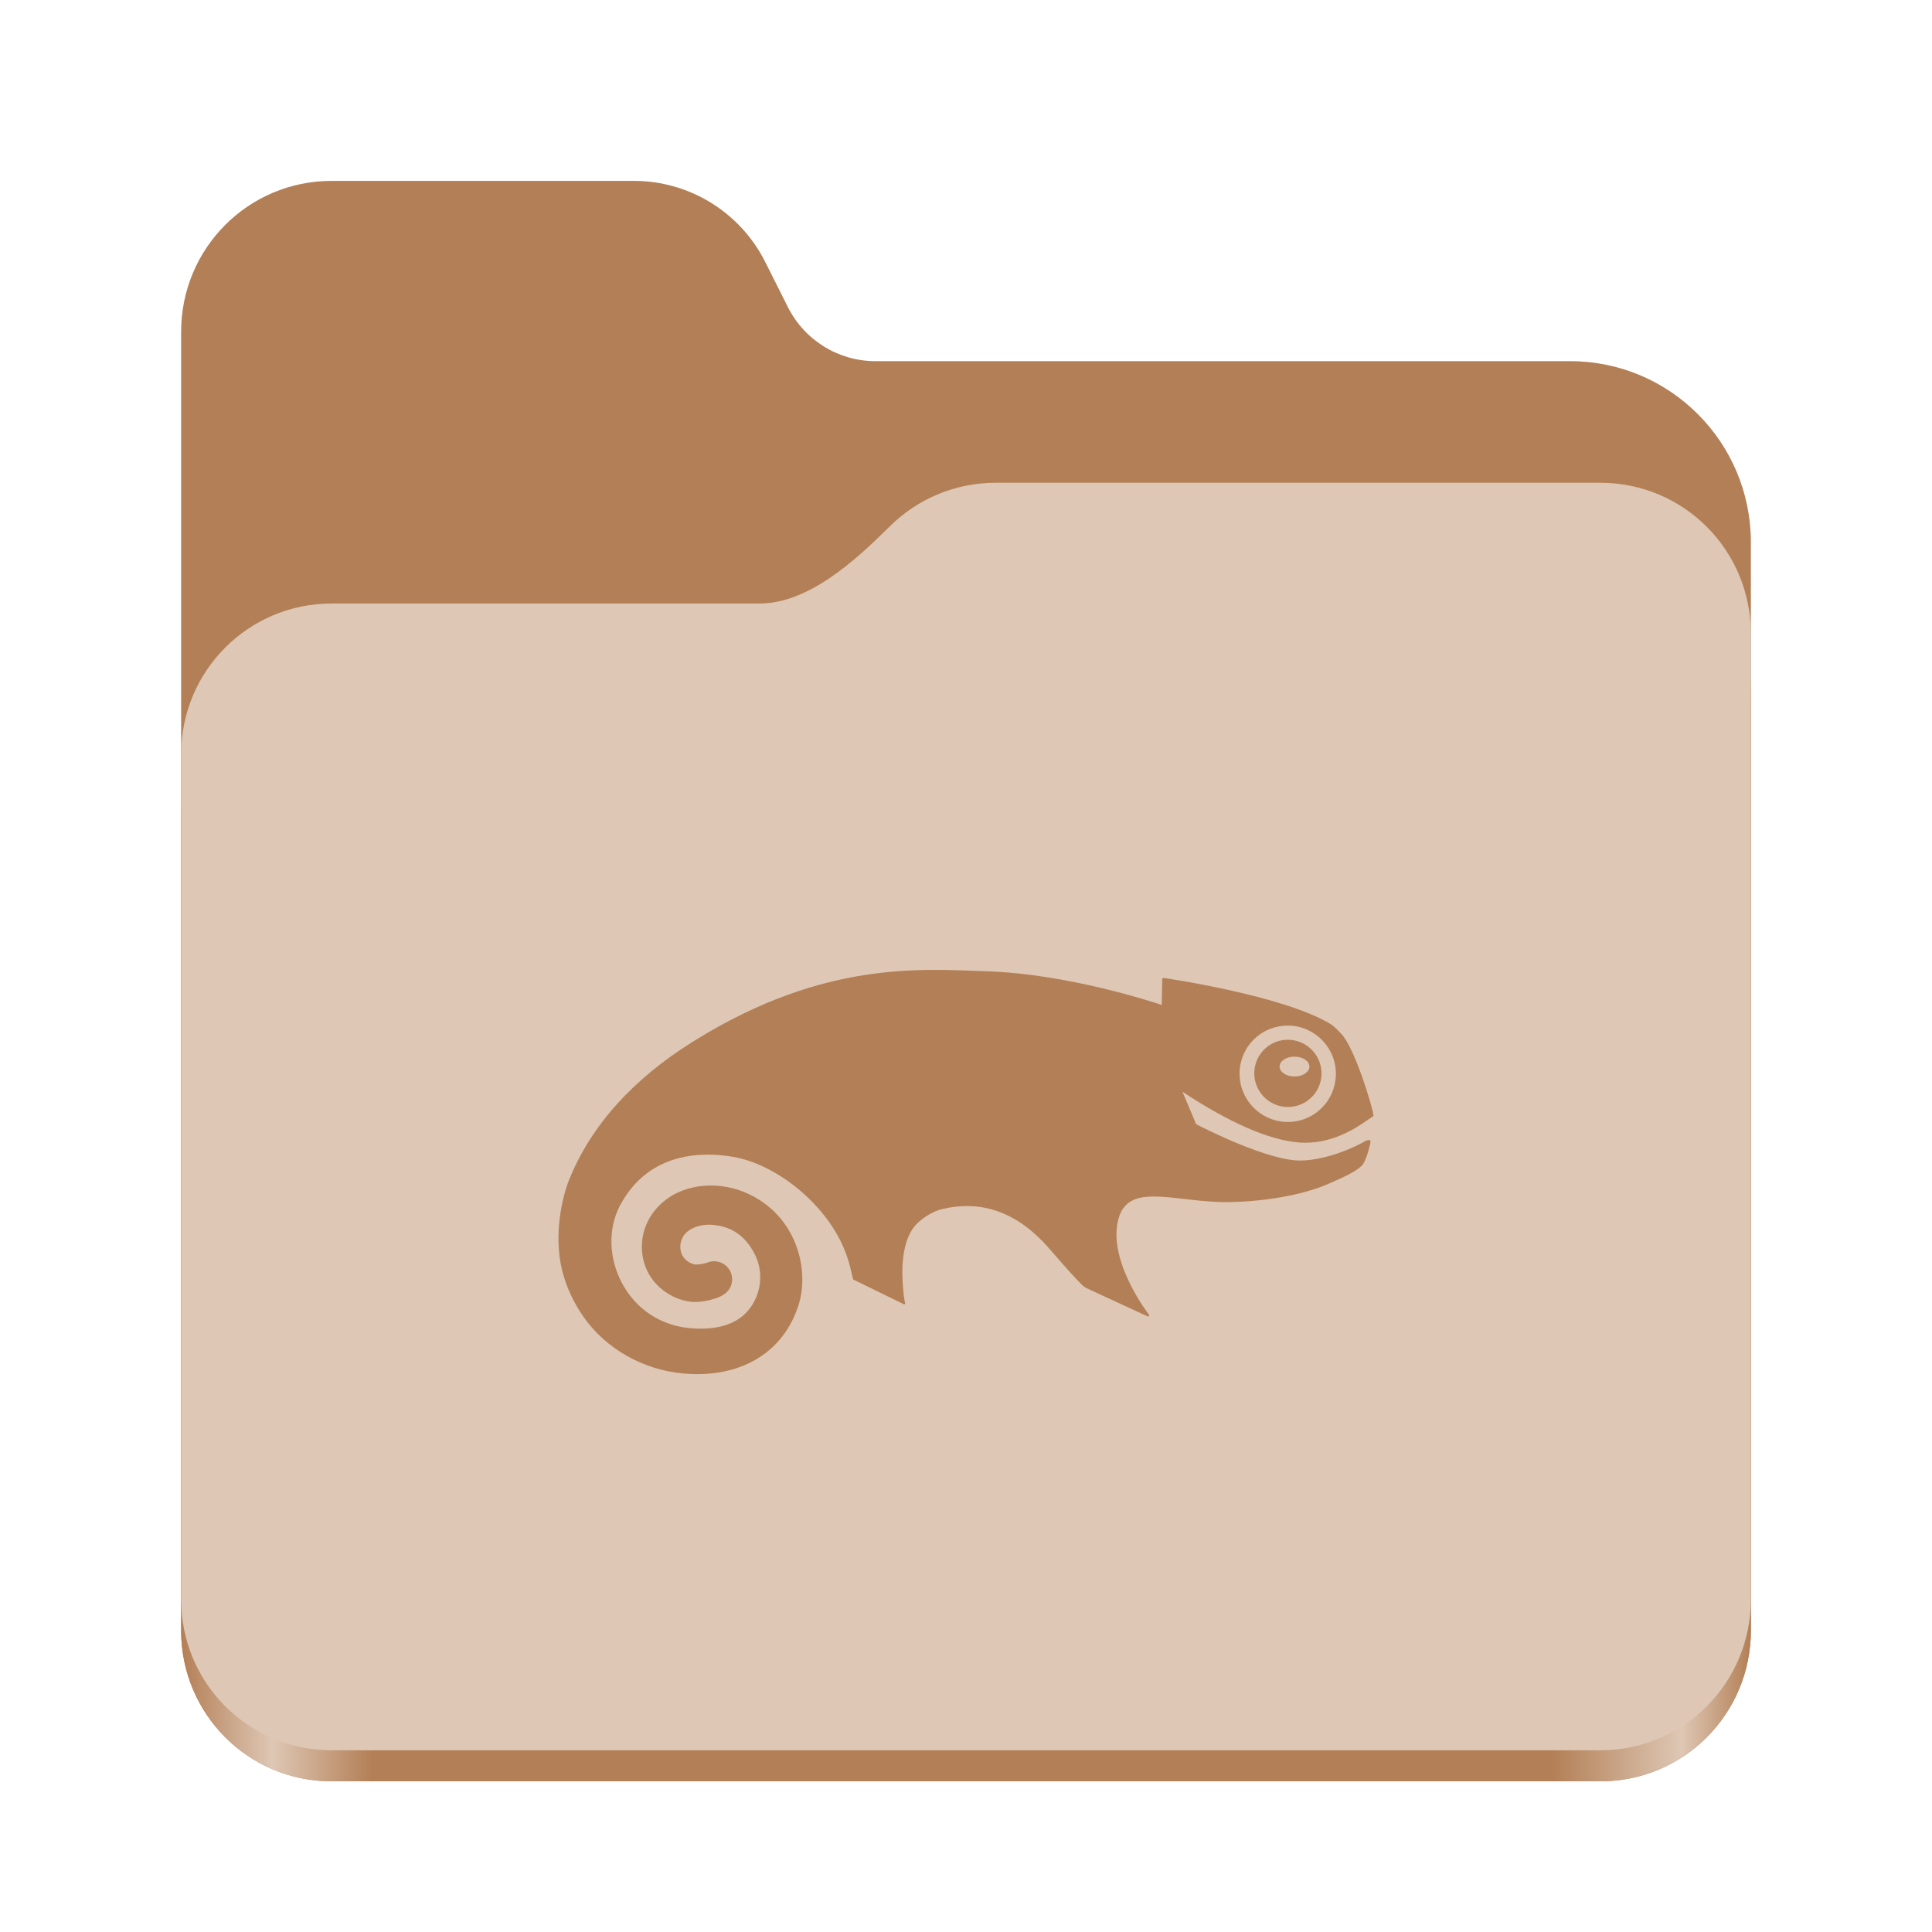
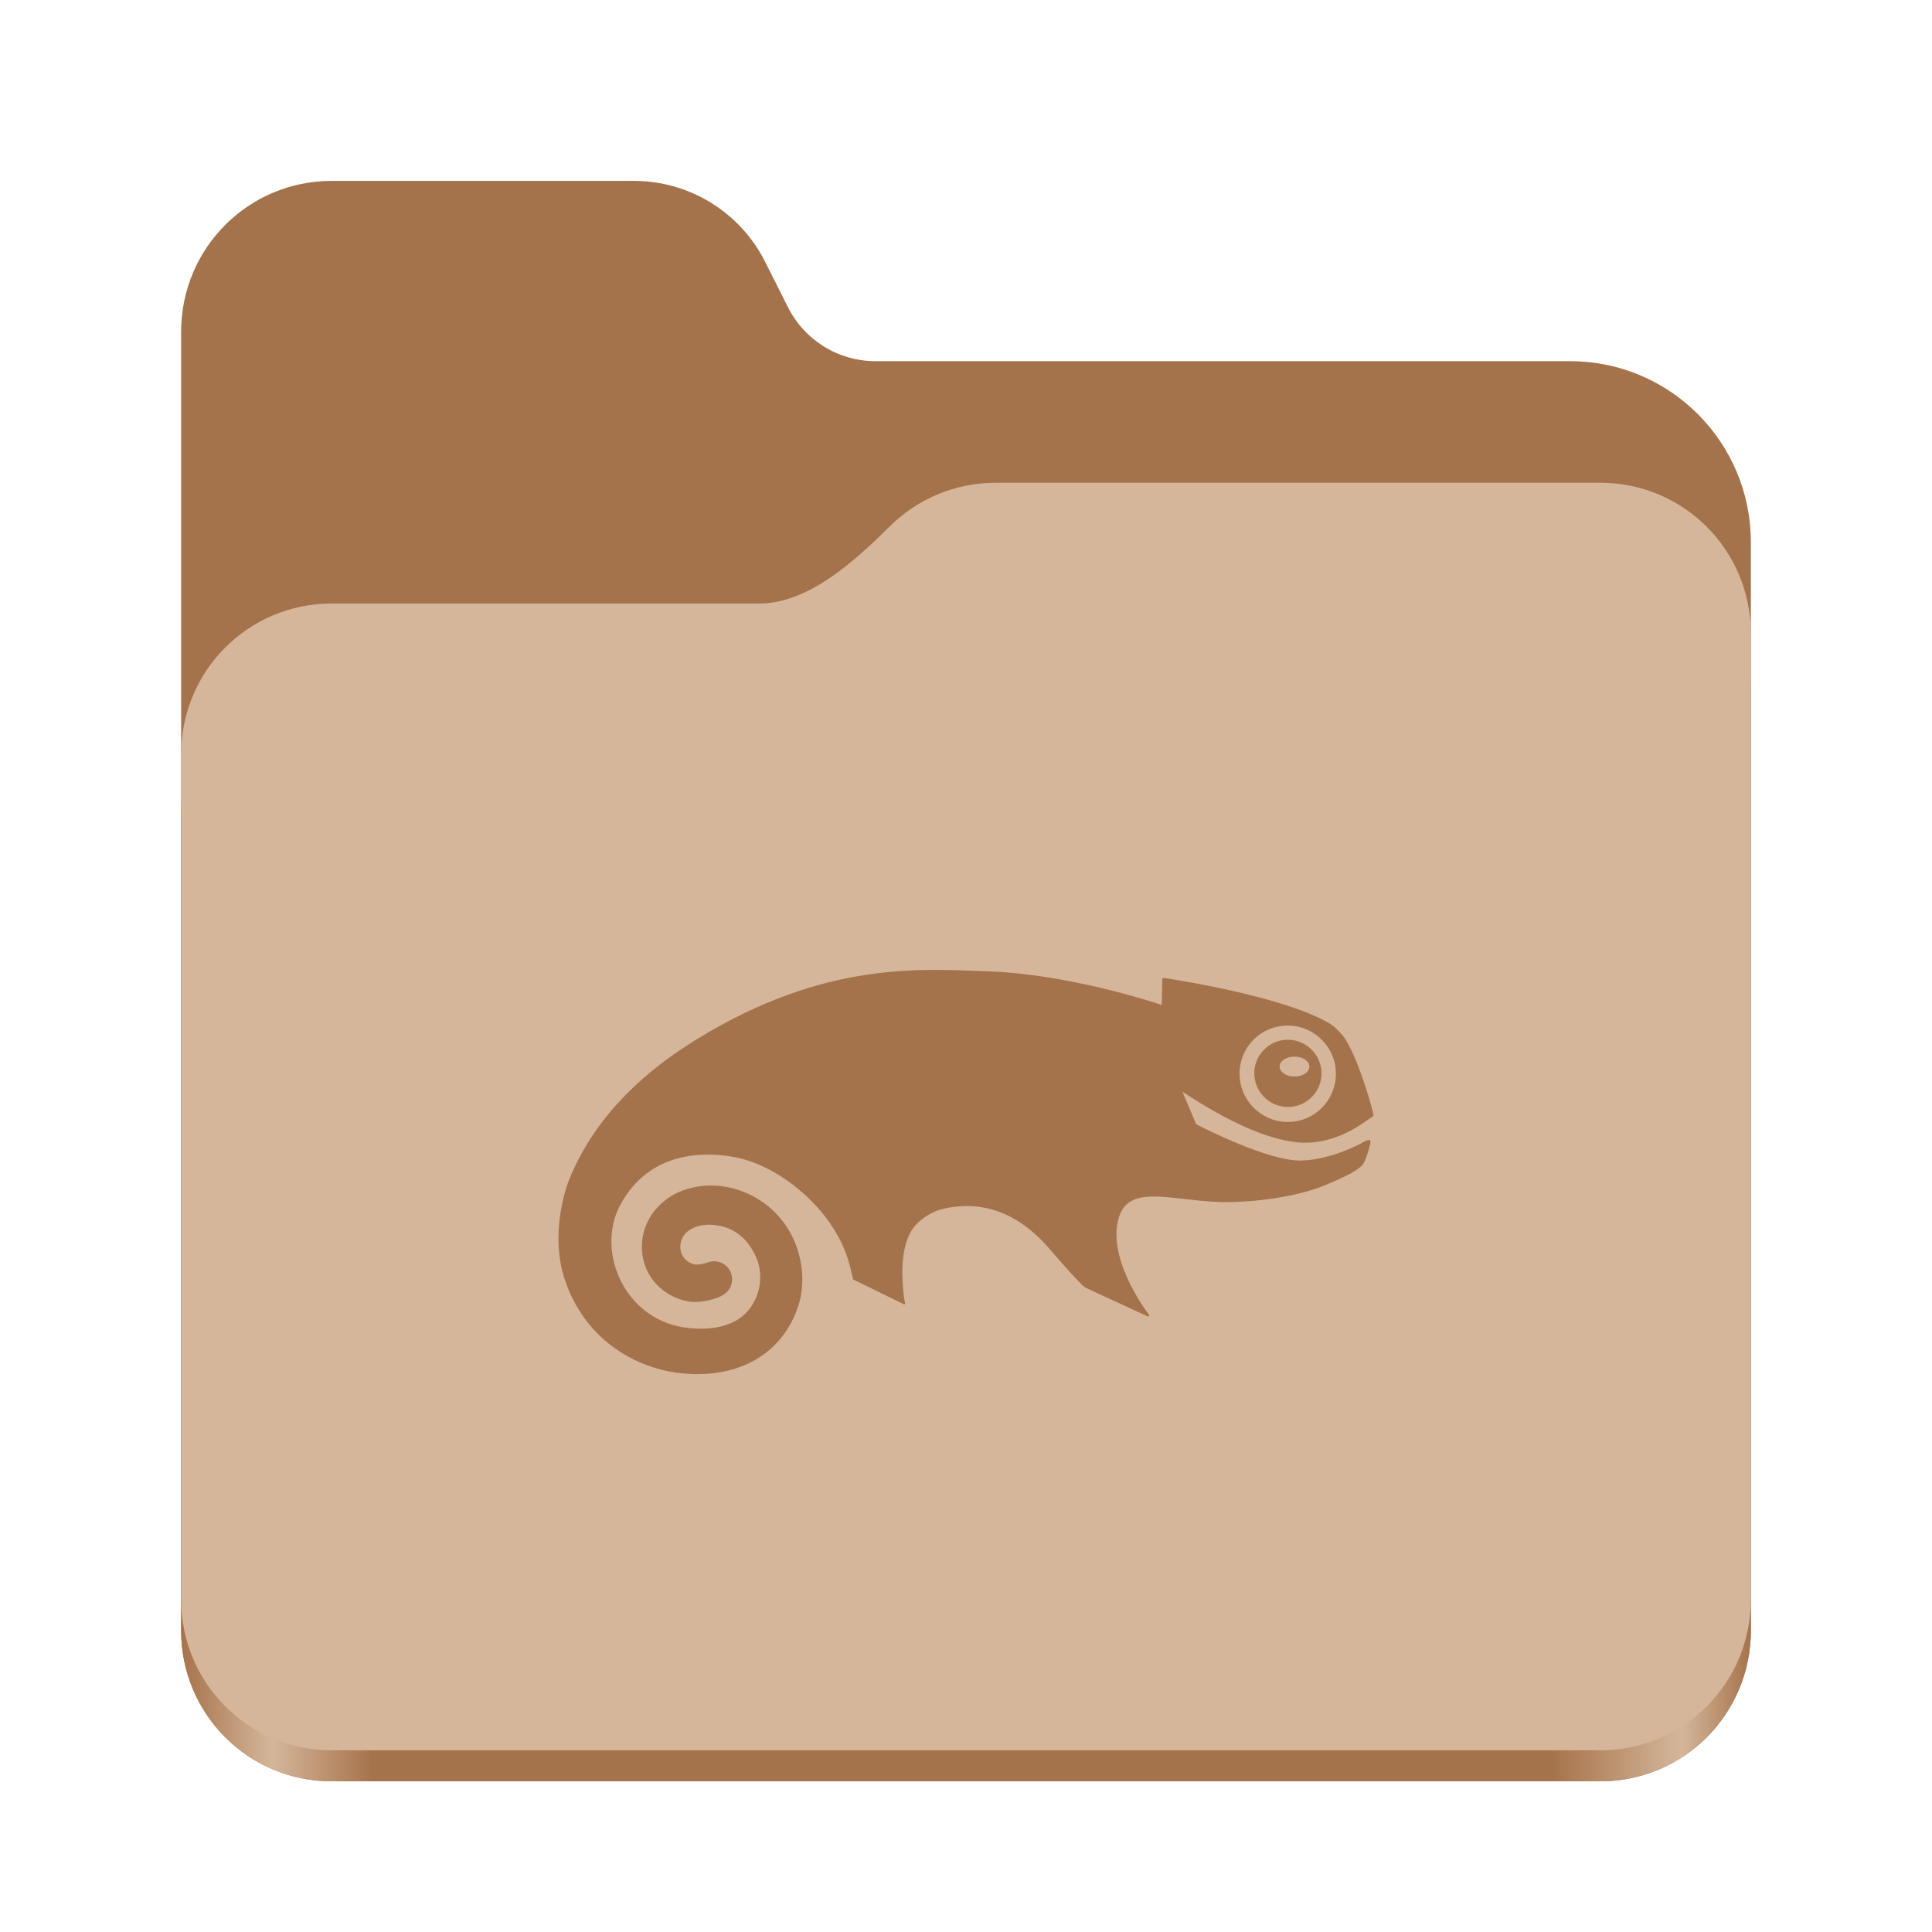
<svg xmlns="http://www.w3.org/2000/svg" xmlns:xlink="http://www.w3.org/1999/xlink" height="128" viewBox="0 0 128 128" width="128" version="1.1" id="svg5248">
  <defs id="defs5252">
    <linearGradient xlink:href="#linearGradient2023" id="linearGradient2025" x1="2689.252" y1="-1106.803" x2="2918.07" y2="-1106.803" gradientUnits="userSpaceOnUse" />
    <linearGradient id="linearGradient2023">
-       <stop style="stop-color:#b37f56;stop-opacity:1;" offset="0" id="stop2019" />
-       <stop style="stop-color:#dec7b4;stop-opacity:1;" offset="0.058" id="stop2795" />
-       <stop style="stop-color:#b37f56;stop-opacity:1;" offset="0.122" id="stop2797" />
-       <stop style="stop-color:#b37f56;stop-opacity:1;" offset="0.873" id="stop2793" />
-       <stop style="stop-color:#dec7b4;stop-opacity:1;" offset="0.956" id="stop2791" />
-       <stop style="stop-color:#b37f56;stop-opacity:1;" offset="1" id="stop2021" />
+       <stop style="stop-color:#a5734b;stop-opacity:1;" offset="0" id="stop2019" />
+       <stop style="stop-color:#d5b69a;stop-opacity:1;" offset="0.058" id="stop2795" />
+       <stop style="stop-color:#a5734b;stop-opacity:1;" offset="0.122" id="stop2797" />
+       <stop style="stop-color:#a5734b;stop-opacity:1;" offset="0.873" id="stop2793" />
+       <stop style="stop-color:#d5b69a;stop-opacity:1;" offset="0.956" id="stop2791" />
+       <stop style="stop-color:#a5734b;stop-opacity:1;" offset="1" id="stop2021" />
    </linearGradient>
  </defs>
  <linearGradient id="a" gradientUnits="userSpaceOnUse" x1="12" x2="116" y1="64" y2="64">
    <stop offset="0" stop-color="#3d3846" id="stop5214" />
    <stop offset="0.05" stop-color="#77767b" id="stop5216" />
    <stop offset="0.1" stop-color="#5e5c64" id="stop5218" />
    <stop offset="0.9" stop-color="#504e56" id="stop5220" />
    <stop offset="0.95" stop-color="#77767b" id="stop5222" />
    <stop offset="1" stop-color="#3d3846" id="stop5224" />
  </linearGradient>
  <linearGradient id="b" gradientUnits="userSpaceOnUse" x1="12" x2="112.041" y1="60" y2="80.988">
    <stop offset="0" stop-color="#77767b" id="stop5227" />
    <stop offset="0.384" stop-color="#9a9996" id="stop5229" />
    <stop offset="0.721" stop-color="#77767b" id="stop5231" />
    <stop offset="1" stop-color="#68666f" id="stop5233" />
  </linearGradient>
  <g id="g760" style="display:inline;stroke-width:1.264;enable-background:new" transform="matrix(0.4545101,0,0,0.4555215,-1210.292,616.1566)">
-     <path id="rect1135" style="fill:#b37f56;fill-opacity:1;stroke-width:8.791;stroke-linecap:round;stop-color:#000000" d="m 2711.206,-1326.332 c -12.162,0 -21.954,9.791 -21.954,21.953 v 188.867 c 0,12.162 9.793,21.953 21.954,21.953 h 184.909 c 12.162,0 21.954,-9.791 21.954,-21.953 v -158.255 a 26.343,26.343 45 0 0 -26.343,-26.343 h -101.266 a 14.284,14.284 31.639 0 1 -12.758,-7.861 l -3.308,-6.57 a 21.426,21.426 31.639 0 0 -19.137,-11.791 z" />
+     <path id="rect1135" style="fill:#a5734b;fill-opacity:1;stroke-width:8.791;stroke-linecap:round;stop-color:#000000" d="m 2711.206,-1326.332 c -12.162,0 -21.954,9.791 -21.954,21.953 v 188.867 c 0,12.162 9.793,21.953 21.954,21.953 h 184.909 c 12.162,0 21.954,-9.791 21.954,-21.953 v -158.255 a 26.343,26.343 45 0 0 -26.343,-26.343 h -101.266 a 14.284,14.284 31.639 0 1 -12.758,-7.861 l -3.308,-6.57 a 21.426,21.426 31.639 0 0 -19.137,-11.791 z" />
    <path id="path1953" style="fill:url(#linearGradient2025);fill-opacity:1;stroke-width:8.791;stroke-linecap:round;stop-color:#000000" d="m 2808.014,-1273.645 c -6.043,0 -11.502,2.418 -15.465,6.343 -5.003,4.955 -11.848,11.22 -18.994,11.22 h -62.349 c -12.162,0 -21.954,9.791 -21.954,21.953 v 118.618 c 0,12.162 9.793,21.953 21.954,21.953 h 184.909 c 12.162,0 21.954,-9.791 21.954,-21.953 v -105.446 -13.172 -17.562 c 0,-12.162 -9.793,-21.953 -21.954,-21.953 z" />
-     <path id="rect1586" style="fill:#dec7b4;fill-opacity:1;stroke-width:8.791;stroke-linecap:round;stop-color:#000000" d="m 2808.014,-1282.426 c -6.043,0 -11.502,2.418 -15.465,6.343 -5.003,4.955 -11.848,11.22 -18.994,11.22 h -62.349 c -12.162,0 -21.954,9.791 -21.954,21.953 v 122.887 c 0,12.162 9.793,21.953 21.954,21.953 h 184.909 c 12.162,0 21.954,-9.791 21.954,-21.953 v -109.715 -13.172 -17.562 c 0,-12.162 -9.793,-21.953 -21.954,-21.953 z" />
+     <path id="rect1586" style="fill:#d5b69a;fill-opacity:1;stroke-width:8.791;stroke-linecap:round;stop-color:#000000" d="m 2808.014,-1282.426 c -6.043,0 -11.502,2.418 -15.465,6.343 -5.003,4.955 -11.848,11.22 -18.994,11.22 h -62.349 c -12.162,0 -21.954,9.791 -21.954,21.953 v 122.887 c 0,12.162 9.793,21.953 21.954,21.953 h 184.909 c 12.162,0 21.954,-9.791 21.954,-21.953 v -109.715 -13.172 -17.562 c 0,-12.162 -9.793,-21.953 -21.954,-21.953 z" />
  </g>
-   <path d="m 82.124,71.027 c 0.03,-0.852 0.388,-1.643 1.011,-2.223 0.623,-0.582 1.437,-0.883 2.29,-0.856 1.759,0.063 3.14,1.547 3.081,3.304 -0.034,0.852 -0.39,1.643 -1.011,2.221 -0.623,0.586 -1.435,0.886 -2.292,0.858 -1.756,-0.065 -3.137,-1.546 -3.077,-3.304 z m 8.531,3.142 C 90.8,74.073 90.907,73.994 90.951,73.976 L 91,73.901 C 90.877,73.13 89.728,69.391 88.86,68.492 88.62,68.247 88.428,68.006 88.04,67.779 84.894,65.946 77.436,64.84 77.086,64.79 l -0.059,0.017 -0.024,0.054 c 0,0 -0.03,1.546 -0.034,1.719 -0.762,-0.256 -6.3,-2.045 -11.493,-2.225 -4.403,-0.155 -10.815,-0.724 -19.314,4.5 l -0.251,0.156 c -3.998,2.493 -6.758,5.569 -8.201,9.142 -0.453,1.124 -1.061,3.661 -0.458,6.048 0.26,1.043 0.744,2.092 1.397,3.03 1.476,2.121 3.953,3.528 6.621,3.765 3.765,0.337 6.617,-1.355 7.632,-4.522 0.697,-2.185 0,-5.392 -2.674,-7.028 -2.175,-1.332 -4.513,-1.029 -5.87,-0.132 -1.177,0.78 -1.843,1.993 -1.832,3.324 0.027,2.362 2.061,3.618 3.524,3.621 0.425,0 0.852,-0.074 1.333,-0.231 0.171,-0.052 0.332,-0.117 0.51,-0.227 l 0.056,-0.033 0.035,-0.023 -0.01,0.007 c 0.333,-0.227 0.534,-0.597 0.534,-0.993 0,-0.108 -0.013,-0.218 -0.046,-0.328 -0.173,-0.598 -0.764,-0.96 -1.376,-0.849 l -0.083,0.02 -0.112,0.034 -0.162,0.056 c -0.337,0.083 -0.589,0.09 -0.643,0.092 -0.171,-0.011 -1.013,-0.263 -1.013,-1.185 v -0.012 c 0,-0.339 0.136,-0.576 0.211,-0.706 0.262,-0.411 0.979,-0.814 1.948,-0.73 1.272,0.11 2.189,0.762 2.796,1.993 0.564,1.144 0.416,2.551 -0.38,3.582 -0.791,1.021 -2.198,1.455 -4.072,1.254 -1.888,-0.209 -3.484,-1.295 -4.378,-2.987 -0.875,-1.654 -0.923,-3.614 -0.124,-5.12 1.912,-3.609 5.522,-3.571 7.502,-3.229 2.929,0.508 6.263,3.211 7.444,6.331 0.191,0.497 0.288,0.892 0.373,1.252 l 0.128,0.539 3.31,1.616 0.043,0.033 0.08,-0.007 0.013,-0.095 c -0.02,-0.074 -0.068,-0.142 -0.145,-1.068 -0.063,-0.822 -0.191,-3.072 0.942,-4.187 0.44,-0.436 1.11,-0.825 1.639,-0.949 2.169,-0.53 4.713,-0.164 7.118,2.62 1.245,1.438 1.852,2.094 2.157,2.387 l 0.106,0.096 0.125,0.094 c 0.1,0.054 4.137,1.913 4.137,1.913 l 0.083,-0.02 9e-4,-0.086 c -0.027,-0.031 -2.558,-3.302 -2.108,-5.996 0.355,-2.146 2.063,-1.951 4.425,-1.685 0.771,0.09 1.649,0.191 2.558,0.211 2.537,0.016 5.27,-0.452 6.954,-1.189 1.09,-0.474 1.785,-0.789 2.221,-1.185 0.157,-0.13 0.238,-0.341 0.323,-0.568 l 0.059,-0.15 c 0.071,-0.184 0.174,-0.571 0.22,-0.784 0.017,-0.094 0.03,-0.192 -0.037,-0.245 l -0.233,0.043 c -0.74,0.445 -2.589,1.288 -4.317,1.324 -2.146,0.043 -6.468,-2.158 -6.918,-2.393 l -0.044,-0.05 c -0.106,-0.259 -0.755,-1.792 -0.894,-2.117 3.111,2.05 5.691,3.183 7.668,3.358 2.2,0.196 3.913,-1.004 4.646,-1.517 h -1.71e-4 z m -4.891,-2.847 c -0.546,0 -0.987,-0.295 -0.987,-0.658 0,-0.366 0.441,-0.659 0.987,-0.659 0.546,0 0.988,0.294 0.988,0.659 -3.06e-4,0.362 -0.443,0.658 -0.988,0.658 M 85.4,68.888 c -0.597,-0.022 -1.162,0.189 -1.594,0.595 -0.432,0.405 -0.687,0.955 -0.705,1.549 -0.041,1.229 0.921,2.263 2.148,2.308 0.596,0.018 1.165,-0.193 1.599,-0.598 0.434,-0.407 0.684,-0.957 0.703,-1.549 0.041,-1.229 -0.92,-2.261 -2.149,-2.304 z" style="fill:#b37f56;fill-opacity:1;stroke-width:0.18" id="path1" />
+   <path d="m 82.124,71.027 c 0.03,-0.852 0.388,-1.643 1.011,-2.223 0.623,-0.582 1.437,-0.883 2.29,-0.856 1.759,0.063 3.14,1.547 3.081,3.304 -0.034,0.852 -0.39,1.643 -1.011,2.221 -0.623,0.586 -1.435,0.886 -2.292,0.858 -1.756,-0.065 -3.137,-1.546 -3.077,-3.304 z m 8.531,3.142 C 90.8,74.073 90.907,73.994 90.951,73.976 L 91,73.901 C 90.877,73.13 89.728,69.391 88.86,68.492 88.62,68.247 88.428,68.006 88.04,67.779 84.894,65.946 77.436,64.84 77.086,64.79 l -0.059,0.017 -0.024,0.054 c 0,0 -0.03,1.546 -0.034,1.719 -0.762,-0.256 -6.3,-2.045 -11.493,-2.225 -4.403,-0.155 -10.815,-0.724 -19.314,4.5 l -0.251,0.156 c -3.998,2.493 -6.758,5.569 -8.201,9.142 -0.453,1.124 -1.061,3.661 -0.458,6.048 0.26,1.043 0.744,2.092 1.397,3.03 1.476,2.121 3.953,3.528 6.621,3.765 3.765,0.337 6.617,-1.355 7.632,-4.522 0.697,-2.185 0,-5.392 -2.674,-7.028 -2.175,-1.332 -4.513,-1.029 -5.87,-0.132 -1.177,0.78 -1.843,1.993 -1.832,3.324 0.027,2.362 2.061,3.618 3.524,3.621 0.425,0 0.852,-0.074 1.333,-0.231 0.171,-0.052 0.332,-0.117 0.51,-0.227 l 0.056,-0.033 0.035,-0.023 -0.01,0.007 c 0.333,-0.227 0.534,-0.597 0.534,-0.993 0,-0.108 -0.013,-0.218 -0.046,-0.328 -0.173,-0.598 -0.764,-0.96 -1.376,-0.849 l -0.083,0.02 -0.112,0.034 -0.162,0.056 c -0.337,0.083 -0.589,0.09 -0.643,0.092 -0.171,-0.011 -1.013,-0.263 -1.013,-1.185 v -0.012 c 0,-0.339 0.136,-0.576 0.211,-0.706 0.262,-0.411 0.979,-0.814 1.948,-0.73 1.272,0.11 2.189,0.762 2.796,1.993 0.564,1.144 0.416,2.551 -0.38,3.582 -0.791,1.021 -2.198,1.455 -4.072,1.254 -1.888,-0.209 -3.484,-1.295 -4.378,-2.987 -0.875,-1.654 -0.923,-3.614 -0.124,-5.12 1.912,-3.609 5.522,-3.571 7.502,-3.229 2.929,0.508 6.263,3.211 7.444,6.331 0.191,0.497 0.288,0.892 0.373,1.252 l 0.128,0.539 3.31,1.616 0.043,0.033 0.08,-0.007 0.013,-0.095 c -0.02,-0.074 -0.068,-0.142 -0.145,-1.068 -0.063,-0.822 -0.191,-3.072 0.942,-4.187 0.44,-0.436 1.11,-0.825 1.639,-0.949 2.169,-0.53 4.713,-0.164 7.118,2.62 1.245,1.438 1.852,2.094 2.157,2.387 l 0.106,0.096 0.125,0.094 c 0.1,0.054 4.137,1.913 4.137,1.913 l 0.083,-0.02 9e-4,-0.086 c -0.027,-0.031 -2.558,-3.302 -2.108,-5.996 0.355,-2.146 2.063,-1.951 4.425,-1.685 0.771,0.09 1.649,0.191 2.558,0.211 2.537,0.016 5.27,-0.452 6.954,-1.189 1.09,-0.474 1.785,-0.789 2.221,-1.185 0.157,-0.13 0.238,-0.341 0.323,-0.568 l 0.059,-0.15 c 0.071,-0.184 0.174,-0.571 0.22,-0.784 0.017,-0.094 0.03,-0.192 -0.037,-0.245 l -0.233,0.043 c -0.74,0.445 -2.589,1.288 -4.317,1.324 -2.146,0.043 -6.468,-2.158 -6.918,-2.393 l -0.044,-0.05 c -0.106,-0.259 -0.755,-1.792 -0.894,-2.117 3.111,2.05 5.691,3.183 7.668,3.358 2.2,0.196 3.913,-1.004 4.646,-1.517 h -1.71e-4 z m -4.891,-2.847 c -0.546,0 -0.987,-0.295 -0.987,-0.658 0,-0.366 0.441,-0.659 0.987,-0.659 0.546,0 0.988,0.294 0.988,0.659 -3.06e-4,0.362 -0.443,0.658 -0.988,0.658 M 85.4,68.888 c -0.597,-0.022 -1.162,0.189 -1.594,0.595 -0.432,0.405 -0.687,0.955 -0.705,1.549 -0.041,1.229 0.921,2.263 2.148,2.308 0.596,0.018 1.165,-0.193 1.599,-0.598 0.434,-0.407 0.684,-0.957 0.703,-1.549 0.041,-1.229 -0.92,-2.261 -2.149,-2.304 z" style="fill:#a5734b;fill-opacity:1;stroke-width:0.18" id="path1" />
</svg>
